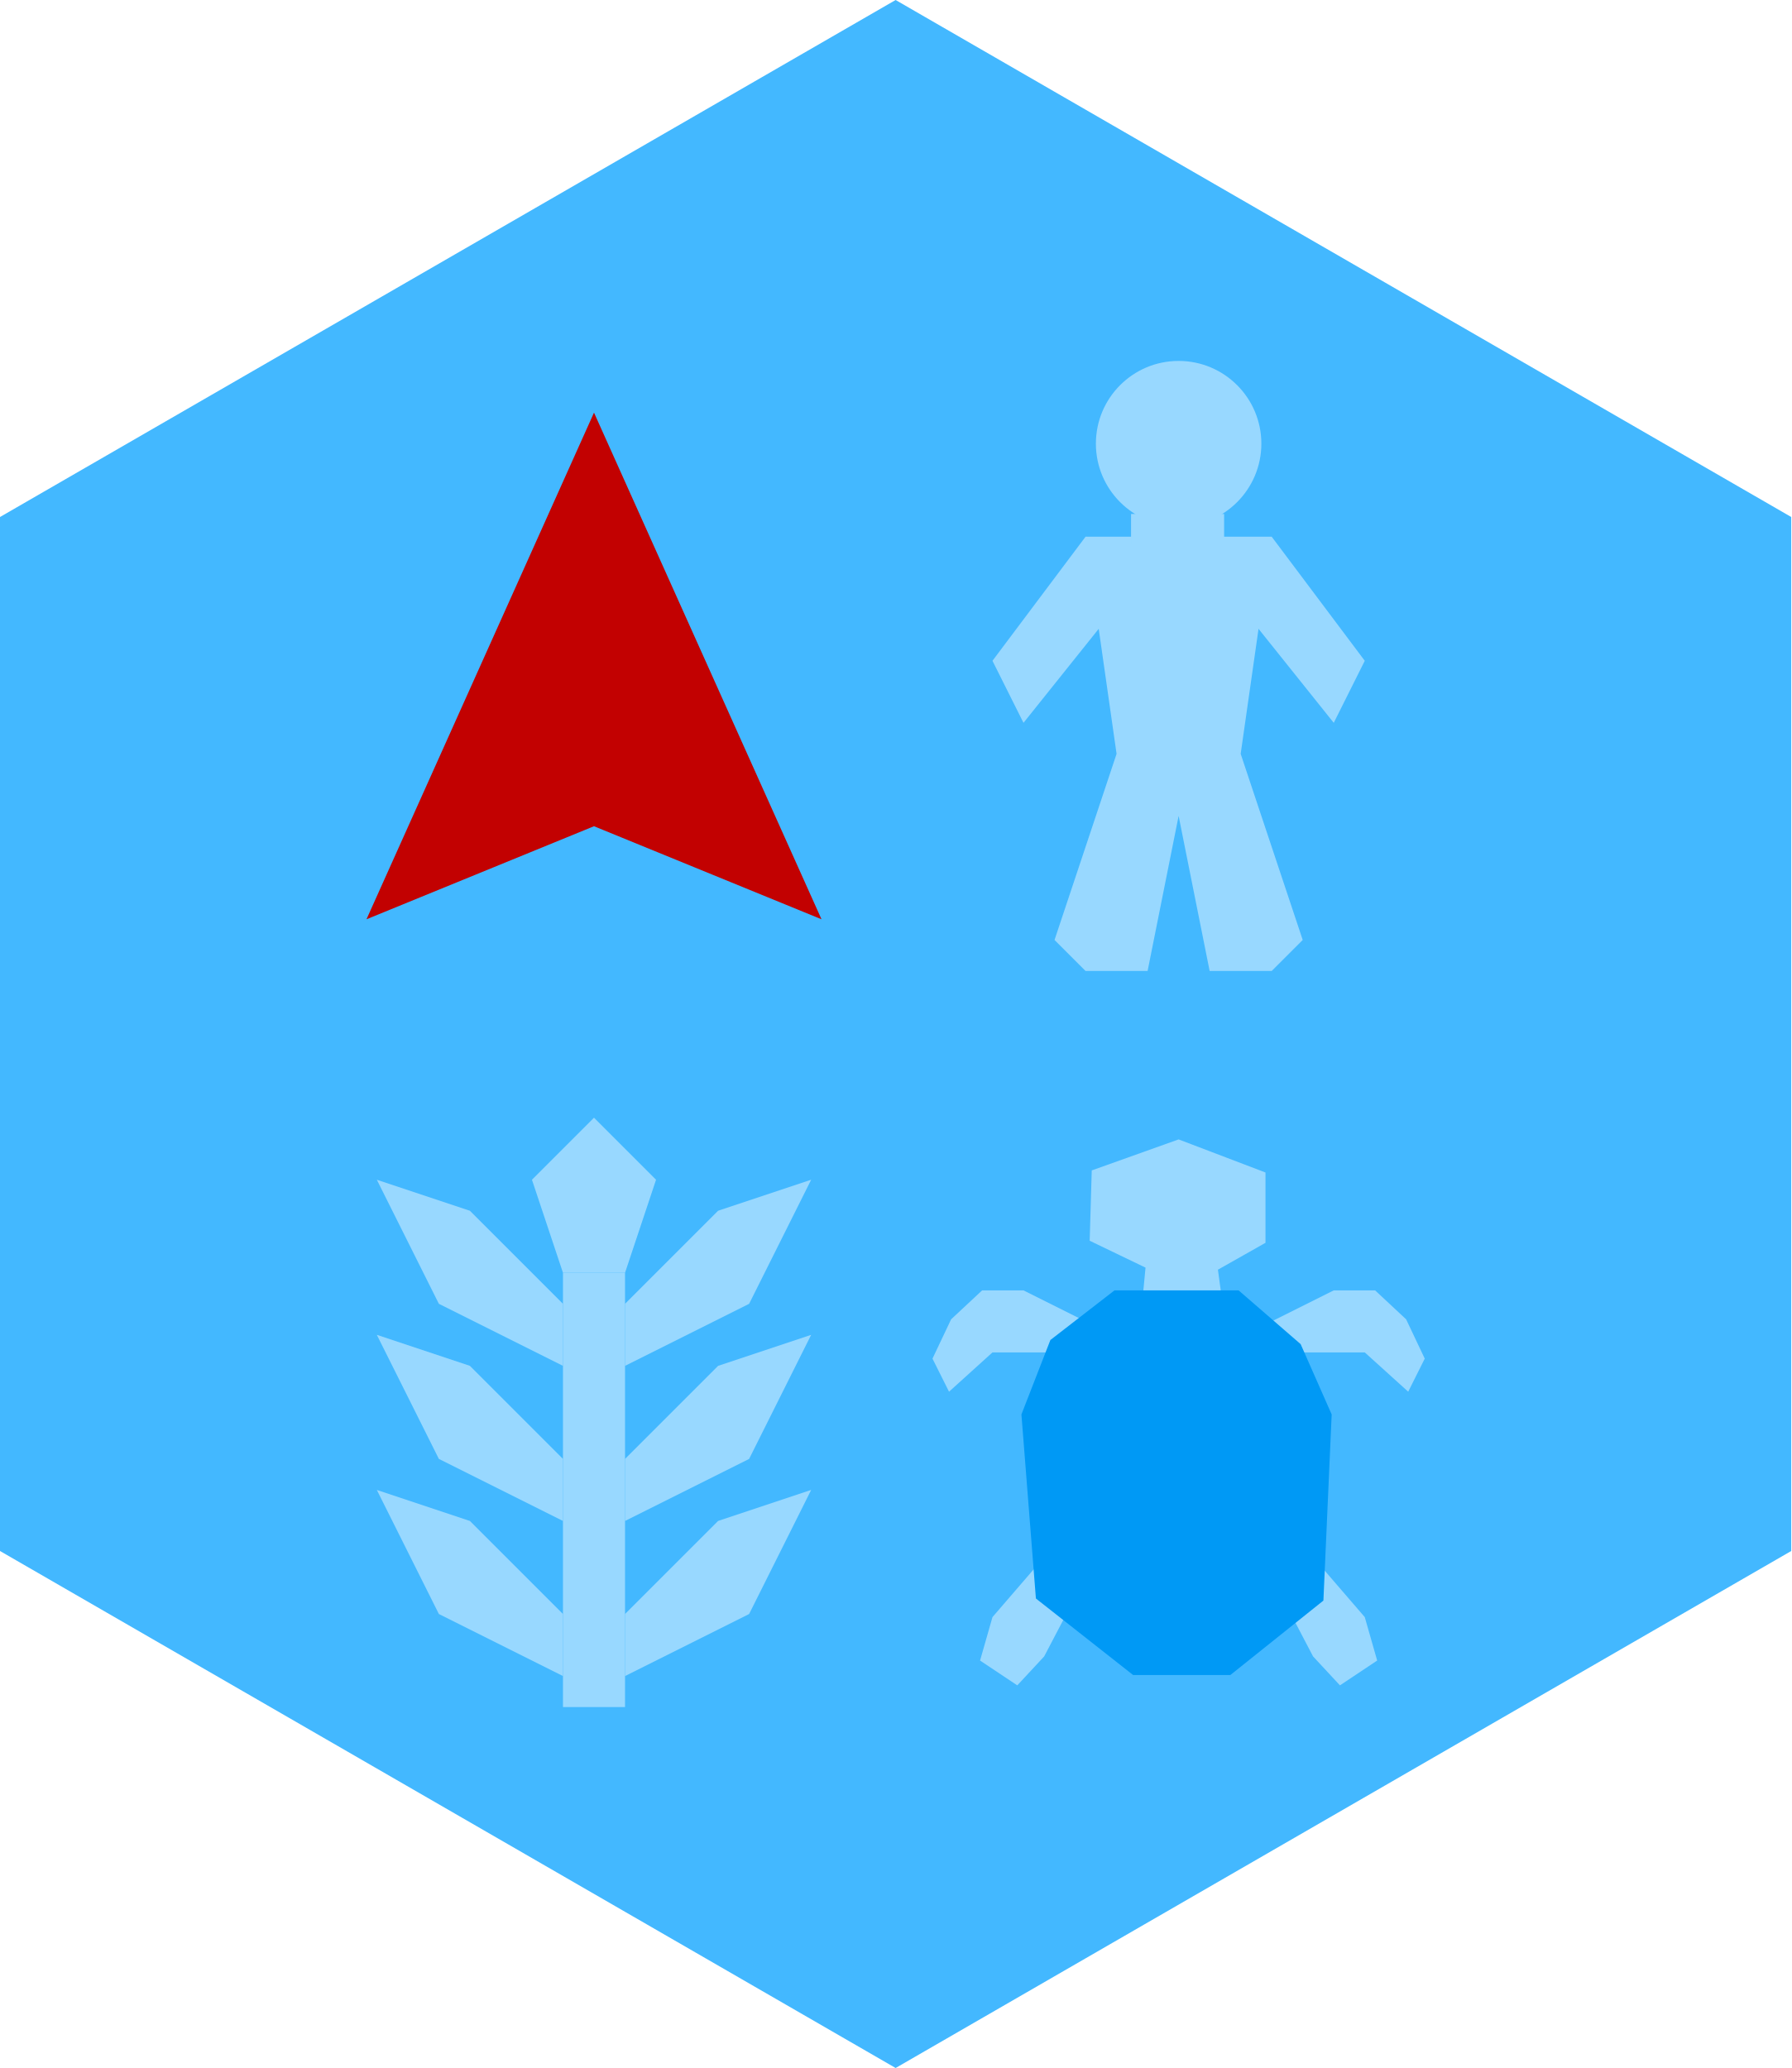
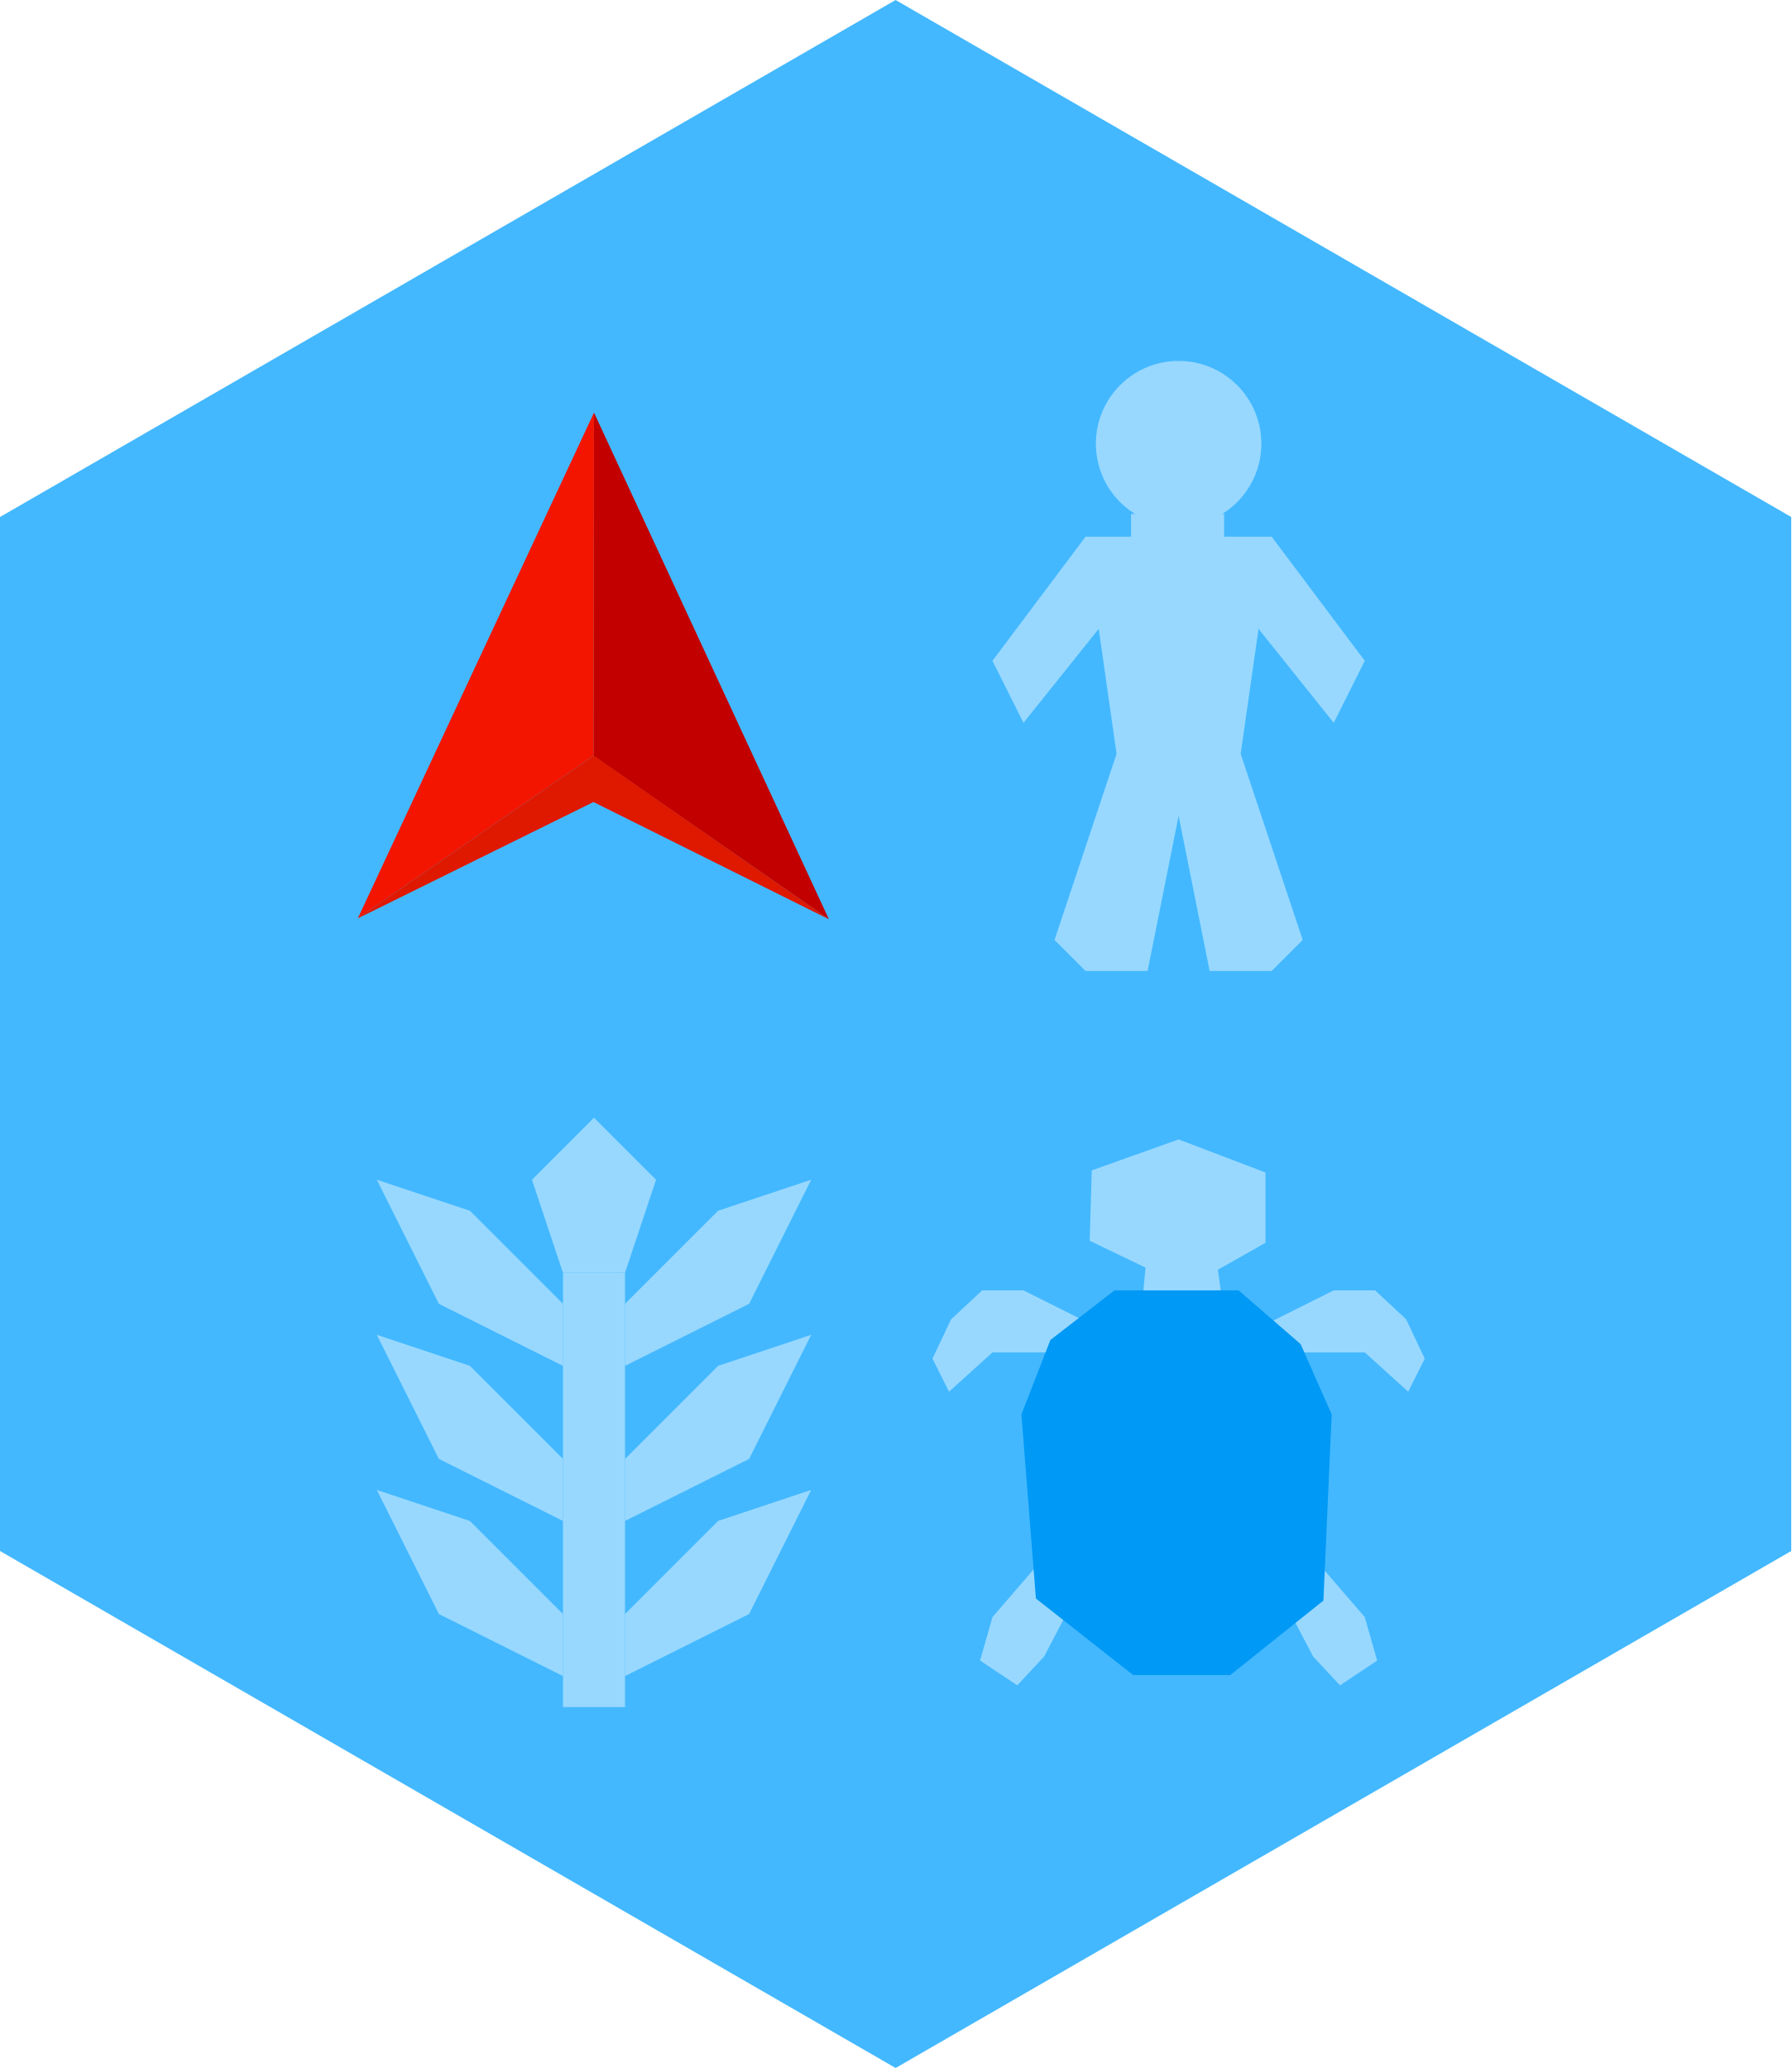
<svg xmlns="http://www.w3.org/2000/svg" width="866.029" height="1000" viewBox="0 0 866.029 1000" version="1.1" id="svg1" xml:space="preserve">
  <defs id="defs1">
    <clipPath clipPathUnits="userSpaceOnUse" id="clipPath11">
      <path style="display:inline;fill:#d80000;stroke-width:2.5" id="path11" d="M 587.855,394.328 405.252,499.755 222.648,394.328 222.648,183.476 405.252,78.05 587.855,183.476 Z" transform="matrix(0.9894167,0,0,0.9894167,43.32562,134.1577)" />
    </clipPath>
    <filter style="color-interpolation-filters:sRGB;" id="filter6" x="-1.125" y="-1.065" width="3.249" height="3.13">
      <feGaussianBlur stdDeviation="10 10" result="fbSourceGraphic" id="feGaussianBlur6" />
      <feColorMatrix result="fbSourceGraphicAlpha" in="fbSourceGraphic" values="0 0 0 -1 0 0 0 0 -1 0 0 0 0 -1 0 0 0 0 1 0" id="feColorMatrix12" />
      <feGaussianBlur id="feGaussianBlur12" stdDeviation="21.42 19.751" result="blur" in="fbSourceGraphic" />
    </filter>
    <filter style="color-interpolation-filters:sRGB;" id="filter6-9" x="-1.225" y="-1.212" width="3.451" height="3.424">
      <feGaussianBlur stdDeviation="10 10" result="fbSourceGraphic" id="feGaussianBlur6-1" />
      <feColorMatrix result="fbSourceGraphicAlpha" in="fbSourceGraphic" values="0 0 0 -1 0 0 0 0 -1 0 0 0 0 -1 0 0 0 0 1 0" id="feColorMatrix10" />
      <feGaussianBlur id="feGaussianBlur10" stdDeviation="24.234 23.866" result="blur" in="fbSourceGraphic" />
    </filter>
    <filter style="color-interpolation-filters:sRGB;" id="filter6-9-3" x="-1.571" y="-1.525" width="4.142" height="4.051">
      <feGaussianBlur stdDeviation="10 10" result="fbSourceGraphic" id="feGaussianBlur6-1-6" />
      <feColorMatrix result="fbSourceGraphicAlpha" in="fbSourceGraphic" values="0 0 0 -1 0 0 0 0 -1 0 0 0 0 -1 0 0 0 0 1 0" id="feColorMatrix6" />
      <feGaussianBlur id="feGaussianBlur7" stdDeviation="33.888 32.615" result="blur" in="fbSourceGraphic" />
    </filter>
    <filter style="color-interpolation-filters:sRGB;" id="filter6-1" x="-1.405" y="-1.482" width="3.81" height="3.964">
      <feGaussianBlur stdDeviation="10 10" result="fbSourceGraphic" id="feGaussianBlur6-8" />
      <feColorMatrix result="fbSourceGraphicAlpha" in="fbSourceGraphic" values="0 0 0 -1 0 0 0 0 -1 0 0 0 0 -1 0 0 0 0 1 0" id="feColorMatrix9" />
      <feGaussianBlur id="feGaussianBlur9" stdDeviation="29.253 31.401" result="blur" in="fbSourceGraphic" />
    </filter>
    <filter style="color-interpolation-filters:sRGB" id="filter6-9-2" x="-0.358" y="-0.358" width="1.716" height="1.716">
      <feGaussianBlur stdDeviation="10 10" result="blur" id="feGaussianBlur6-1-3" />
    </filter>
    <filter style="color-interpolation-filters:sRGB;" id="filter6-1-2" x="-0.926" y="-0.852" width="2.851" height="2.704">
      <feGaussianBlur stdDeviation="10 10" result="fbSourceGraphic" id="feGaussianBlur6-8-8" />
      <feColorMatrix result="fbSourceGraphicAlpha" in="fbSourceGraphic" values="0 0 0 -1 0 0 0 0 -1 0 0 0 0 -1 0 0 0 0 1 0" id="feColorMatrix11" />
      <feGaussianBlur id="feGaussianBlur11" stdDeviation="15.858 13.798" result="blur" in="fbSourceGraphic" />
    </filter>
    <filter style="color-interpolation-filters:sRGB;" id="filter6-12" x="-2.36" y="-2.589" width="5.719" height="6.178">
      <feGaussianBlur stdDeviation="10 10" result="fbSourceGraphic" id="feGaussianBlur6-9" />
      <feColorMatrix result="fbSourceGraphicAlpha" in="fbSourceGraphic" values="0 0 0 -1 0 0 0 0 -1 0 0 0 0 -1 0 0 0 0 1 0" id="feColorMatrix8" />
      <feGaussianBlur id="feGaussianBlur8" stdDeviation="55.918 62.328" result="blur" in="fbSourceGraphic" />
    </filter>
    <linearGradient x1="0" y1="0" x2="1" y2="0" gradientUnits="userSpaceOnUse" gradientTransform="matrix(-1.014e-4,2320.86,2320.86,1.014e-4,1763.52,-458.22)" spreadMethod="pad" id="linearGradient403">
      <stop style="stop-opacity:1;stop-color:#fcfbf4" offset="0" id="stop400" />
      <stop style="stop-opacity:1;stop-color:#fcfbf4" offset="0.075" id="stop401" />
      <stop style="stop-opacity:1;stop-color:#f6f6d8" offset="0.661" id="stop402" />
      <stop style="stop-opacity:1;stop-color:#f5f5cb" offset="1" id="stop403" />
    </linearGradient>
    <clipPath clipPathUnits="userSpaceOnUse" id="clipPath403">
      <path d="m 2637.91,1220.74 c -4.15,0 -3.57,5.65 0.54,5.65 4.18,0 3.62,-5.65 -0.54,-5.65" transform="translate(0,-2.5000001e-5)" id="path403" />
    </clipPath>
    <clipPath clipPathUnits="userSpaceOnUse" id="clipPath407">
      <path d="m 2817.18,1093.41 c -0.88,0 -1.56,0.23 -2.06,0.62 1.63,0.14 3.22,0.29 4.76,0.45 -0.61,-0.64 -1.52,-1.07 -2.7,-1.07" transform="translate(0,-2.5000001e-5)" id="path407" />
    </clipPath>
    <clipPath clipPathUnits="userSpaceOnUse" id="clipPath439">
      <path d="m 3209.45,1079.15 c -4.71,0 -4.08,6.43 0.61,6.43 4.69,0 4.05,-6.43 -0.61,-6.43" transform="translate(0,-2.5000001e-5)" id="path439" />
    </clipPath>
    <clipPath clipPathUnits="userSpaceOnUse" id="clipPath467">
      <path d="m 3437.64,1067.68 c -0.38,0 -0.86,0.08 -1.44,0.25 v 0 c -1.65,0.48 -5.97,1.67 -5.81,3.66 0.23,2.42 1.17,3.32 2.35,3.32 1.67,0 3.82,-1.81 5.09,-3.61 1.27,-1.81 1.66,-3.62 -0.19,-3.62 m -0.72,0.04 c 0,0 -0.23,0.06 -0.44,0.12 -0.22,0.06 -0.43,0.12 -0.42,0.12 0,0 0.04,-0.01 0.14,-0.03 v 0 c 0.55,-0.16 0.73,-0.21 0.72,-0.21" transform="translate(0,-2.5000001e-5)" id="path467" />
    </clipPath>
    <clipPath clipPathUnits="userSpaceOnUse" id="clipPath471">
      <path d="m 3441.95,1199.83 c -4.88,0 -4.22,6.67 0.61,6.67 4.91,0 4.24,-6.67 -0.61,-6.67" transform="translate(0,-2.5000001e-5)" id="path471" />
    </clipPath>
    <clipPath clipPathUnits="userSpaceOnUse" id="clipPath475">
      <path d="m 2551.05,1348.64 c -2.98,0 -2.55,4.02 0.36,4.02 2.95,0 2.52,-4.02 -0.36,-4.02" transform="translate(0,-2.5000001e-5)" id="path475" />
    </clipPath>
    <clipPath clipPathUnits="userSpaceOnUse" id="clipPath479">
      <path d="m 3427.76,1336.52 c -4.57,0 -3.93,6.27 0.58,6.27 4.6,0 3.95,-6.27 -0.58,-6.27" transform="translate(0,-2.5000001e-5)" id="path479" />
    </clipPath>
    <clipPath clipPathUnits="userSpaceOnUse" id="clipPath483">
      <path d="m 3221.94,1355.98 c -3.66,0 -3.16,5.02 0.45,5.02 3.68,0 3.17,-5.02 -0.45,-5.02" transform="translate(0,-2.5000001e-5)" id="path483" />
    </clipPath>
    <linearGradient x1="0" y1="0" x2="1" y2="0" gradientUnits="userSpaceOnUse" gradientTransform="matrix(1312.92,0,0,-1312.92,2108.83,1150.47)" spreadMethod="pad" id="linearGradient750">
      <stop style="stop-opacity:1;stop-color:#f6f7d2" offset="0" id="stop748" />
      <stop style="stop-opacity:1;stop-color:#eaf0d2" offset="0.808" id="stop749" />
      <stop style="stop-opacity:1;stop-color:#eaf0d2" offset="1" id="stop750" />
    </linearGradient>
    <clipPath clipPathUnits="userSpaceOnUse" id="clipPath750">
      <path d="m 2457.38,1191.27 c -1.33,0.15 -2.71,0.3 -4.14,0.45 -1.73,1.61 -1.25,4.84 1.89,4.84 3.43,0 4.42,-3.95 2.25,-5.29" transform="translate(0,-2.5000001e-5)" id="path750" />
    </clipPath>
    <clipPath clipPathUnits="userSpaceOnUse" id="clipPath753">
      <path d="m 2638.45,1134.4 c -4.11,0 -4.69,5.64 -0.54,5.64 4.16,0 4.72,-5.64 0.54,-5.64" transform="translate(0,-2.5000001e-5)" id="path753" />
    </clipPath>
    <clipPath clipPathUnits="userSpaceOnUse" id="clipPath754">
      <path d="m 2577.36,1113.52 c -7.17,0 -6.19,9.83 0.95,9.83 7.2,0 6.21,-9.83 -0.95,-9.83" transform="matrix(0.03311236,0,0,-0.03968254,-84.86368,44.9246)" id="path754" />
    </clipPath>
    <clipPath clipPathUnits="userSpaceOnUse" id="clipPath755">
      <path d="m 2455.13,1164.22 c -4.18,0 -3.64,5.72 0.53,5.72 4.18,0 3.6,-5.72 -0.53,-5.72" transform="matrix(0.03968222,0,0,-0.04716981,-96.93971,55.47641)" id="path755" />
    </clipPath>
    <clipPath clipPathUnits="userSpaceOnUse" id="clipPath756">
      <path d="m 2815.12,1094.03 c -2.02,1.55 -0.91,5.51 2.62,5.51 3.31,0 3.85,-3.31 2.14,-5.06 -1.54,-0.16 -3.13,-0.31 -4.76,-0.45" transform="matrix(0.04950446,0,0,-0.04950495,-139.0036,54.85643)" id="path756" />
    </clipPath>
    <clipPath clipPathUnits="userSpaceOnUse" id="clipPath757">
      <path d="m 3291.41,1099.19 67.1,39.71 c 105.76,-12.91 59.96,-29.84 -0.65,-35.7 -20.72,-1.98 -43.07,-3.21 -66.45,-4.01" transform="matrix(0.0053135,0,0,-0.01845018,-17.44368,21.16421)" id="path757" />
    </clipPath>
    <clipPath clipPathUnits="userSpaceOnUse" id="clipPath781">
      <path d="m 3288.02,1099.08 69.32,39.96 c 0.39,-0.04 0.79,-0.09 1.17,-0.14 l -67.1,-39.71 c -1.13,-0.04 -2.25,-0.08 -3.39,-0.11" transform="matrix(0.01216542,0,0,-0.01845018,-39.93786,21.16421)" id="path781" />
    </clipPath>
    <clipPath clipPathUnits="userSpaceOnUse" id="clipPath431">
      <path d="m 3410.58,693.551 c -0.81,0 -3.26,1.39 -4.75,2.789 -1.49,1.398 -2.03,2.801 0.97,2.801 0.54,0 1.19,-0.051 1.98,-0.153 1.94,-0.316 7.66,-4.258 2,-4.957 0.16,-0.34 0.07,-0.48 -0.2,-0.48" transform="translate(0,-2.5000001e-5)" id="path431" />
    </clipPath>
    <clipPath clipPathUnits="userSpaceOnUse" id="clipPath459">
      <path d="m 3330.28,636.641 c -2.49,0 -2.18,3.418 0.32,3.418 2.51,0 2.18,-3.418 -0.32,-3.418" transform="translate(0,-2.5000001e-5)" id="path459" />
    </clipPath>
    <clipPath clipPathUnits="userSpaceOnUse" id="clipPath511">
      <path d="m 3356.84,758.238 c -3.64,0 -3.13,4.961 0.46,4.961 3.67,0 3.14,-4.961 -0.46,-4.961" transform="translate(0,-2.5000001e-5)" id="path511" />
    </clipPath>
    <clipPath clipPathUnits="userSpaceOnUse" id="clipPath431-6">
      <path d="m 3410.58,693.551 c -0.81,0 -3.26,1.39 -4.75,2.789 -1.49,1.398 -2.03,2.801 0.97,2.801 0.54,0 1.19,-0.051 1.98,-0.153 1.94,-0.316 7.66,-4.258 2,-4.957 0.16,-0.34 0.07,-0.48 -0.2,-0.48" transform="translate(0,-2.5000001e-5)" id="path431-9" />
    </clipPath>
    <clipPath clipPathUnits="userSpaceOnUse" id="clipPath459-3">
      <path d="m 3330.28,636.641 c -2.49,0 -2.18,3.418 0.32,3.418 2.51,0 2.18,-3.418 -0.32,-3.418" transform="translate(0,-2.5000001e-5)" id="path459-7" />
    </clipPath>
    <clipPath clipPathUnits="userSpaceOnUse" id="clipPath511-4">
      <path d="m 3356.84,758.238 c -3.64,0 -3.13,4.961 0.46,4.961 3.67,0 3.14,-4.961 -0.46,-4.961" transform="translate(0,-2.5000001e-5)" id="path511-5" />
    </clipPath>
    <clipPath clipPathUnits="userSpaceOnUse" id="clipPath7">
      <path style="display:inline;fill:#43b8ff;fill-opacity:1;stroke:none;stroke-width:2.109;stroke-dasharray:none" id="path7" d="M 587.855,394.328 405.252,499.755 222.648,394.328 222.648,183.476 405.252,78.05 587.855,183.476 Z" transform="matrix(2.371335,0,0,2.371325,-527.9731,-185.0808)" />
    </clipPath>
    <clipPath clipPathUnits="userSpaceOnUse" id="clipPath8">
      <path style="display:inline;fill:#43b8ff;fill-opacity:1;stroke:none;stroke-width:2.109;stroke-dasharray:none" id="path8" d="M 587.855,394.328 405.252,499.755 222.648,394.328 222.648,183.476 405.252,78.05 587.855,183.476 Z" transform="matrix(2.371335,0,0,2.371325,-527.9731,-185.0808)" />
    </clipPath>
    <clipPath clipPathUnits="userSpaceOnUse" id="clipPath9">
      <path style="display:inline;fill:#43b8ff;fill-opacity:1;stroke:none;stroke-width:2.109;stroke-dasharray:none" id="path9" d="M 587.855,394.328 405.252,499.755 222.648,394.328 222.648,183.476 405.252,78.05 587.855,183.476 Z" transform="matrix(2.371335,0,0,2.371325,-527.9731,-185.0808)" />
    </clipPath>
  </defs>
  <g id="layer2" style="display:inline">
    <path style="display:inline;fill:#43b8ff;fill-opacity:1;stroke:none;stroke-width:2.109;stroke-dasharray:none" id="path2-5-4" d="M 587.855,394.328 405.252,499.755 222.648,394.328 222.648,183.476 405.252,78.05 587.855,183.476 Z" transform="matrix(2.371335,0,0,2.371325,-527.9731,-185.0808)" />
  </g>
  <g id="layer3">
    <g id="g2" transform="translate(419.8415,169.5295)" style="fill:#98d8ff">
      <circle id="circle1" style="fill:#98d8ff" cx="150" cy="45" r="40" />
      <path id="polygon2" style="fill:#98d8ff" d="m 105,90 15,105 -30,90 15,15 h 30 l 15,-75 15,75 h 30 l 15,-15 -30,-90 15,-105 z" />
      <rect id="rect3" style="fill:#98d8ff" x="127" y="79" width="45" height="15" />
      <path id="polygon4" style="fill:#98d8ff" d="m 195,90 45,60 -15,30 -60,-75 z" />
      <path id="polygon5" style="fill:#98d8ff" d="m 105,90 -45,60 15,30 60,-75 z" />
    </g>
    <g id="g3" transform="translate(419.8415,548.9705)">
      <path id="polygon1" style="fill:#98d8ff" d="m 215,204 25,29 6,21 -18,12 -13,-14 -22,-42 z" />
      <path id="polygon2-6" style="fill:#98d8ff" d="m 195,90 30,-15 h 20 l 15,14 9,19 -8,16 -21,-19 h -15 -15 z" />
      <path id="polygon3" style="fill:#98d8ff" d="M 105,90 75,75 H 55 l -15,14 -9,19 8,16 21,-19 h 15 15 z" />
      <path id="polygon4-1" style="fill:#98d8ff" d="m 132,85 2,-21 -27,-13 1,-34 42,-15 42,16 v 34 l -23,13 3,22 z" />
      <path id="polygon5-8" style="fill:#98d8ff" d="m 85,204 -25,29 -6,21 18,12 13,-14 22,-42 z" />
      <path id="polygon6" style="fill:#0099f5" d="m 119,75 h 60 l 30,26 15,34 -4,90 -45,36 H 128 L 81,224 74,135 88,99 Z" />
    </g>
-     <path id="polygon1-0" style="fill:#c20101" d="m 287.188,199.529 -110,245 110,-45 110,45 z" />
+     <path id="polygon1-0" style="display:none;fill:#c20101" d="m 287.188,199.529 -110,245 110,-45 110,45 z" />
    <g id="g6" transform="translate(137.1875,525.4705)" style="fill:#98d8ff">
      <rect id="rect1" style="fill:#98d8ff" x="135" y="90" width="30" height="210" />
      <path id="polygon2-1" style="fill:#98d8ff" d="m 135,255 -45,-45 -45,-15 30,60 60,30 z" />
      <path id="polygon3-2" style="fill:#98d8ff" d="m 165,255 45,-45 45,-15 -30,60 -60,30 z" />
      <path id="polygon4-9" style="fill:#98d8ff" d="m 135,180 -45,-45 -45,-15 30,60 60,30 z" />
      <path id="polygon5-3" style="fill:#98d8ff" d="m 165,180 v 30 l 60,-30 30,-60 -45,15 z" />
      <path id="polygon6-1" style="fill:#98d8ff" d="M 135,105 90,60 45,45 l 30,60 60,30 z" />
      <path id="polygon7" style="fill:#98d8ff" d="m 165,105 v 30 l 60,-30 30,-60 -45,15 z" />
      <path id="polygon8-9" style="fill:#98d8ff" d="M 135,90 120,45 150,15 180,45 165,90 Z" />
+     </g>
+   </g>
+   <g id="layer4">
+     <g id="g30-5-0-9" style="display:inline" transform="matrix(0.679945,-1.456132,1.4562,0.6799768,-30.93955,629.2229)">
+       <path style="display:inline;fill:#c30000;fill-opacity:1" d="M 217.79,194.769 326.022,66.234 232.382,109.805 Z" id="path25-3-9-2" />
+       <path style="display:inline;fill:#f31500;fill-opacity:1" d="m 158.062,66.234 h 167.96 l -93.544,43.571 z" id="path26-56-3-0" />
+       <path style="display:inline;fill:#df1800;fill-opacity:1" d="m 158.062,66.234 61.731,49.424 -2.002,79.111 14.687,-84.964 z" id="path27-2-6-2" />
    </g>
  </g>
  <g id="layer1" style="display:none">
    <path style="display:inline;fill:none;fill-opacity:1;stroke:#ff00ff;stroke-width:0.422;stroke-dasharray:none;stroke-opacity:1" id="path2-5-5" d="M 587.855,394.328 405.252,499.755 222.648,394.328 222.648,183.476 405.252,78.05 587.855,183.476 Z" transform="matrix(2.368596,0,0,2.368587,-526.8633,-184.2897)" />
    <path style="display:inline;fill:none;fill-opacity:1;stroke:#ff00ff;stroke-width:0.426;stroke-dasharray:none;stroke-opacity:1" id="path2-5-5-2" d="M 587.855,394.328 405.252,499.755 222.648,394.328 222.648,183.476 405.252,78.05 587.855,183.476 Z" transform="matrix(2.344882,0,0,2.344874,-517.2534,-177.4389)" />
    <path style="display:inline;fill:none;fill-opacity:1;stroke:#ff00ff;stroke-width:0.431;stroke-dasharray:none;stroke-opacity:1" id="path2-5-5-2-7" d="M 587.855,394.328 405.252,499.755 222.648,394.328 222.648,183.476 405.252,78.05 587.855,183.476 Z" transform="matrix(2.321169,0,0,2.32116,-507.6435,-170.5881)" />
    <path style="display:inline;fill:none;fill-opacity:1;stroke:#ff00ff;stroke-width:0.435;stroke-dasharray:none;stroke-opacity:1" id="path2-5-5-2-7-6" d="M 587.855,394.328 405.252,499.755 222.648,394.328 222.648,183.476 405.252,78.05 587.855,183.476 Z" transform="matrix(2.297456,0,0,2.297447,-498.0337,-163.7373)" />
    <path style="display:inline;fill:none;fill-opacity:1;stroke:#ff00ff;stroke-width:0.44;stroke-dasharray:none;stroke-opacity:1" id="path2-5-5-2-7-6-6" d="M 587.855,394.328 405.252,499.755 222.648,394.328 222.648,183.476 405.252,78.05 587.855,183.476 Z" transform="matrix(2.273742,0,0,2.273734,-488.4238,-156.8865)" />
    <path style="display:inline;fill:none;fill-opacity:1;stroke:#ff00ff;stroke-width:0.444;stroke-dasharray:none;stroke-opacity:1" id="path2-5-5-2-7-6-6-9" d="M 587.855,394.328 405.252,499.755 222.648,394.328 222.648,183.476 405.252,78.05 587.855,183.476 Z" transform="matrix(2.250029,0,0,2.250021,-478.8139,-150.0357)" />
    <path style="display:inline;fill:none;fill-opacity:1;stroke:#ff00ff;stroke-width:0.449;stroke-dasharray:none;stroke-opacity:1" id="path2-5-5-2-7-6-6-9-3" d="M 587.855,394.328 405.252,499.755 222.648,394.328 222.648,183.476 405.252,78.05 587.855,183.476 Z" transform="matrix(2.226316,0,0,2.226307,-469.204,-143.1849)" />
    <path style="display:inline;fill:none;fill-opacity:1;stroke:#ff00ff;stroke-width:0.454;stroke-dasharray:none;stroke-opacity:1" id="path2-5-5-2-7-6-6-9-3-2" d="M 587.855,394.328 405.252,499.755 222.648,394.328 222.648,183.476 405.252,78.05 587.855,183.476 Z" transform="matrix(2.202602,0,0,2.202594,-459.5942,-136.3341)" />
    <path style="display:inline;fill:none;fill-opacity:1;stroke:#ff00ff;stroke-width:0.459;stroke-dasharray:none;stroke-opacity:1" id="path2-5-5-2-7-6-6-9-3-2-7" d="M 587.855,394.328 405.252,499.755 222.648,394.328 222.648,183.476 405.252,78.05 587.855,183.476 Z" transform="matrix(2.178889,0,0,2.178881,-449.9843,-129.4832)" />
    <path style="display:inline;fill:none;fill-opacity:1;stroke:#ff00ff;stroke-width:0.464;stroke-dasharray:none;stroke-opacity:1" id="path2-5-5-2-7-6-6-9-3-2-7-2" d="M 587.855,394.328 405.252,499.755 222.648,394.328 222.648,183.476 405.252,78.05 587.855,183.476 Z" transform="matrix(2.155176,0,0,2.155168,-440.3744,-122.6325)" />
    <path style="display:inline;fill:none;fill-opacity:1;stroke:#ff00ff;stroke-width:0.469;stroke-dasharray:none;stroke-opacity:1" id="path2-5-5-2-7-6-6-9-3-2-7-2-9" d="M 587.855,394.328 405.252,499.755 222.648,394.328 222.648,183.476 405.252,78.05 587.855,183.476 Z" transform="matrix(2.131462,0,0,2.131454,-430.7645,-115.7816)" />
    <path style="display:inline;fill:none;fill-opacity:1;stroke:#ff00ff;stroke-width:0.474;stroke-dasharray:none;stroke-opacity:1" id="path2-5-5-2-7-6-6-9-3-2-7-2-9-4" d="M 587.855,394.328 405.252,499.755 222.648,394.328 222.648,183.476 405.252,78.05 587.855,183.476 Z" transform="matrix(2.107749,0,0,2.107741,-421.1547,-108.9308)" />
    <path style="display:inline;fill:none;fill-opacity:1;stroke:#ff00ff;stroke-width:0.48;stroke-dasharray:none;stroke-opacity:1" id="path2-5-5-2-7-6-6-9-3-2-7-2-9-4-6" d="M 587.855,394.328 405.252,499.755 222.648,394.328 222.648,183.476 405.252,78.05 587.855,183.476 Z" transform="matrix(2.084036,0,0,2.084028,-411.5448,-102.08)" />
    <path style="display:inline;fill:none;fill-opacity:1;stroke:#ff00ff;stroke-width:0.485;stroke-dasharray:none;stroke-opacity:1" id="path2-5-5-2-7-6-6-9-3-2-7-2-9-4-6-3" d="M 587.855,394.328 405.252,499.755 222.648,394.328 222.648,183.476 405.252,78.05 587.855,183.476 Z" transform="matrix(2.060322,0,0,2.060315,-401.9349,-95.22921)" />
    <path style="display:inline;fill:none;fill-opacity:1;stroke:#ff00ff;stroke-width:0.491;stroke-dasharray:none;stroke-opacity:1" id="path2-5-5-2-7-6-6-9-3-2-7-2-9-4-6-3-1" d="M 587.855,394.328 405.252,499.755 222.648,394.328 222.648,183.476 405.252,78.05 587.855,183.476 Z" transform="matrix(2.036609,0,0,2.036601,-392.325,-88.37839)" />
    <path style="display:inline;fill:none;fill-opacity:1;stroke:#ff00ff;stroke-width:0.497;stroke-dasharray:none;stroke-opacity:1" id="path2-5-5-2-7-6-6-9-3-2-7-2-9-4-6-3-1-7" d="M 587.855,394.328 405.252,499.755 222.648,394.328 222.648,183.476 405.252,78.05 587.855,183.476 Z" transform="matrix(2.012895,0,0,2.012888,-382.7151,-81.5276)" />
    <path style="display:inline;fill:none;fill-opacity:1;stroke:#ff00ff;stroke-width:0.503;stroke-dasharray:none;stroke-opacity:1" id="path2-5-5-2-7-6-6-9-3-2-7-2-9-4-6-3-1-7-9" d="M 587.855,394.328 405.252,499.755 222.648,394.328 222.648,183.476 405.252,78.05 587.855,183.476 Z" transform="matrix(1.989182,0,0,1.989175,-373.1053,-74.67678)" />
    <path style="display:inline;fill:none;fill-opacity:1;stroke:#ff00ff;stroke-width:0.509;stroke-dasharray:none;stroke-opacity:1" id="path2-5-5-2-7-6-6-9-3-2-7-2-9-4-6-3-1-7-9-5" d="M 587.855,394.328 405.252,499.755 222.648,394.328 222.648,183.476 405.252,78.05 587.855,183.476 Z" transform="matrix(1.965469,0,0,1.965462,-363.4954,-67.82598)" />
    <path style="display:inline;fill:none;fill-opacity:1;stroke:#ff00ff;stroke-width:0.515;stroke-dasharray:none;stroke-opacity:1" id="path2-5-5-2-7-6-6-9-3-2-7-2-9-4-6-3-1-7-9-5-7" d="M 587.855,394.328 405.252,499.755 222.648,394.328 222.648,183.476 405.252,78.05 587.855,183.476 Z" transform="matrix(1.941755,0,0,1.941748,-353.8855,-60.97516)" />
    <path style="display:inline;fill:none;fill-opacity:1;stroke:#ff00ff;stroke-width:0.521;stroke-dasharray:none;stroke-opacity:1" id="path2-5-5-2-7-6-6-9-3-2-7-2-9-4-6-3-1-7-9-5-7-0" d="M 587.855,394.328 405.252,499.755 222.648,394.328 222.648,183.476 405.252,78.05 587.855,183.476 Z" transform="matrix(1.918042,0,0,1.918035,-344.2756,-54.12437)" />
    <path style="display:inline;fill:none;fill-opacity:1;stroke:#ff00ff;stroke-width:0.528;stroke-dasharray:none;stroke-opacity:1" id="path2-5-5-2-7-6-6-9-3-2-7-2-9-4-6-3-1-7-9-5-7-0-8" d="M 587.855,394.328 405.252,499.755 222.648,394.328 222.648,183.476 405.252,78.05 587.855,183.476 Z" transform="matrix(1.894329,0,0,1.894322,-334.6657,-47.27355)" />
    <path style="display:inline;fill:none;fill-opacity:1;stroke:#ff00ff;stroke-width:0.535;stroke-dasharray:none;stroke-opacity:1" id="path2-5-5-2-7-6-6-9-3-2-7-2-9-4-6-3-1-7-9-5-7-0-8-1" d="M 587.855,394.328 405.252,499.755 222.648,394.328 222.648,183.476 405.252,78.05 587.855,183.476 Z" transform="matrix(1.870615,0,0,1.870609,-325.0559,-40.42275)" />
    <path style="display:inline;fill:none;fill-opacity:1;stroke:#ff00ff;stroke-width:0.541;stroke-dasharray:none;stroke-opacity:1" id="path2-5-5-2-7-6-6-9-3-2-7-2-9-4-6-3-1-7-9-5-7-0-8-1-0" d="M 587.855,394.328 405.252,499.755 222.648,394.328 222.648,183.476 405.252,78.05 587.855,183.476 Z" transform="matrix(1.846902,0,0,1.846895,-315.446,-33.57193)" />
    <path style="display:inline;fill:none;fill-opacity:1;stroke:#ff00ff;stroke-width:0.548;stroke-dasharray:none;stroke-opacity:1" id="path2-5-5-2-7-6-6-9-3-2-7-2-9-4-6-3-1-7-9-5-7-0-8-1-0-2" d="M 587.855,394.328 405.252,499.755 222.648,394.328 222.648,183.476 405.252,78.05 587.855,183.476 Z" transform="matrix(1.823189,0,0,1.823182,-305.8361,-26.72114)" />
    <path style="display:inline;fill:none;fill-opacity:1;stroke:#ff00ff;stroke-width:0.556;stroke-dasharray:none;stroke-opacity:1" id="path2-5-5-2-7-6-6-9-3-2-7-2-9-4-6-3-1-7-9-5-7-0-8-1-0-2-9" d="M 587.855,394.328 405.252,499.755 222.648,394.328 222.648,183.476 405.252,78.05 587.855,183.476 Z" transform="matrix(1.799475,0,0,1.799469,-296.2262,-19.87032)" />
    <path style="display:inline;fill:none;fill-opacity:1;stroke:#ff00ff;stroke-width:0.563;stroke-dasharray:none;stroke-opacity:1" id="path2-5-5-2-7-6-6-9-3-2-7-2-9-4-6-3-1-7-9-5-7-0-8-1-0-2-9-8" d="M 587.855,394.328 405.252,499.755 222.648,394.328 222.648,183.476 405.252,78.05 587.855,183.476 Z" transform="matrix(1.775762,0,0,1.775756,-286.6164,-13.01952)" />
    <path style="display:inline;fill:none;fill-opacity:1;stroke:#ff00ff;stroke-width:0.571;stroke-dasharray:none;stroke-opacity:1" id="path2-5-5-2-7-6-6-9-3-2-7-2-9-4-6-3-1-7-9-5-7-0-8-1-0-2-9-8-6" d="M 587.855,394.328 405.252,499.755 222.648,394.328 222.648,183.476 405.252,78.05 587.855,183.476 Z" transform="matrix(1.752049,0,0,1.752042,-277.0065,-6.168699)" />
    <path style="display:inline;fill:none;fill-opacity:1;stroke:#ff00ff;stroke-width:0.579;stroke-dasharray:none;stroke-opacity:1" id="path2-5-5-2-7-6-6-9-3-2-7-2-9-4-6-3-1-7-9-5-7-0-8-1-0-2-9-8-6-1" d="M 587.855,394.328 405.252,499.755 222.648,394.328 222.648,183.476 405.252,78.05 587.855,183.476 Z" transform="matrix(1.728335,0,0,1.728329,-267.3966,0.6820938)" />
    <path style="display:inline;fill:none;fill-opacity:1;stroke:#ff00ff;stroke-width:0.587;stroke-dasharray:none;stroke-opacity:1" id="path2-5-5-2-7-6-6-9-3-2-7-2-9-4-6-3-1-7-9-5-7-0-8-1-0-2-9-8-6-1-9" d="M 587.855,394.328 405.252,499.755 222.648,394.328 222.648,183.476 405.252,78.05 587.855,183.476 Z" transform="matrix(1.704622,0,0,1.704616,-257.7867,7.532916)" />
    <path style="display:inline;fill:none;fill-opacity:1;stroke:#ff00ff;stroke-width:0.595;stroke-dasharray:none;stroke-opacity:1" id="path2-5-5-2-7-6-6-9-3-2-7-2-9-4-6-3-1-7-9-5-7-0-8-1-0-2-9-8-6-1-9-7" d="M 587.855,394.328 405.252,499.755 222.648,394.328 222.648,183.476 405.252,78.05 587.855,183.476 Z" transform="matrix(1.680909,0,0,1.680903,-248.1769,14.38371)" />
    <path style="display:inline;fill:none;fill-opacity:1;stroke:#ff00ff;stroke-width:0.603;stroke-dasharray:none;stroke-opacity:1" id="path2-5-5-2-7-6-6-9-3-2-7-2-9-4-6-3-1-7-9-5-7-0-8-1-0-2-9-8-6-1-9-7-5" d="M 587.855,394.328 405.252,499.755 222.648,394.328 222.648,183.476 405.252,78.05 587.855,183.476 Z" transform="matrix(1.657195,0,0,1.657189,-238.567,21.23453)" />
  </g>
</svg>
